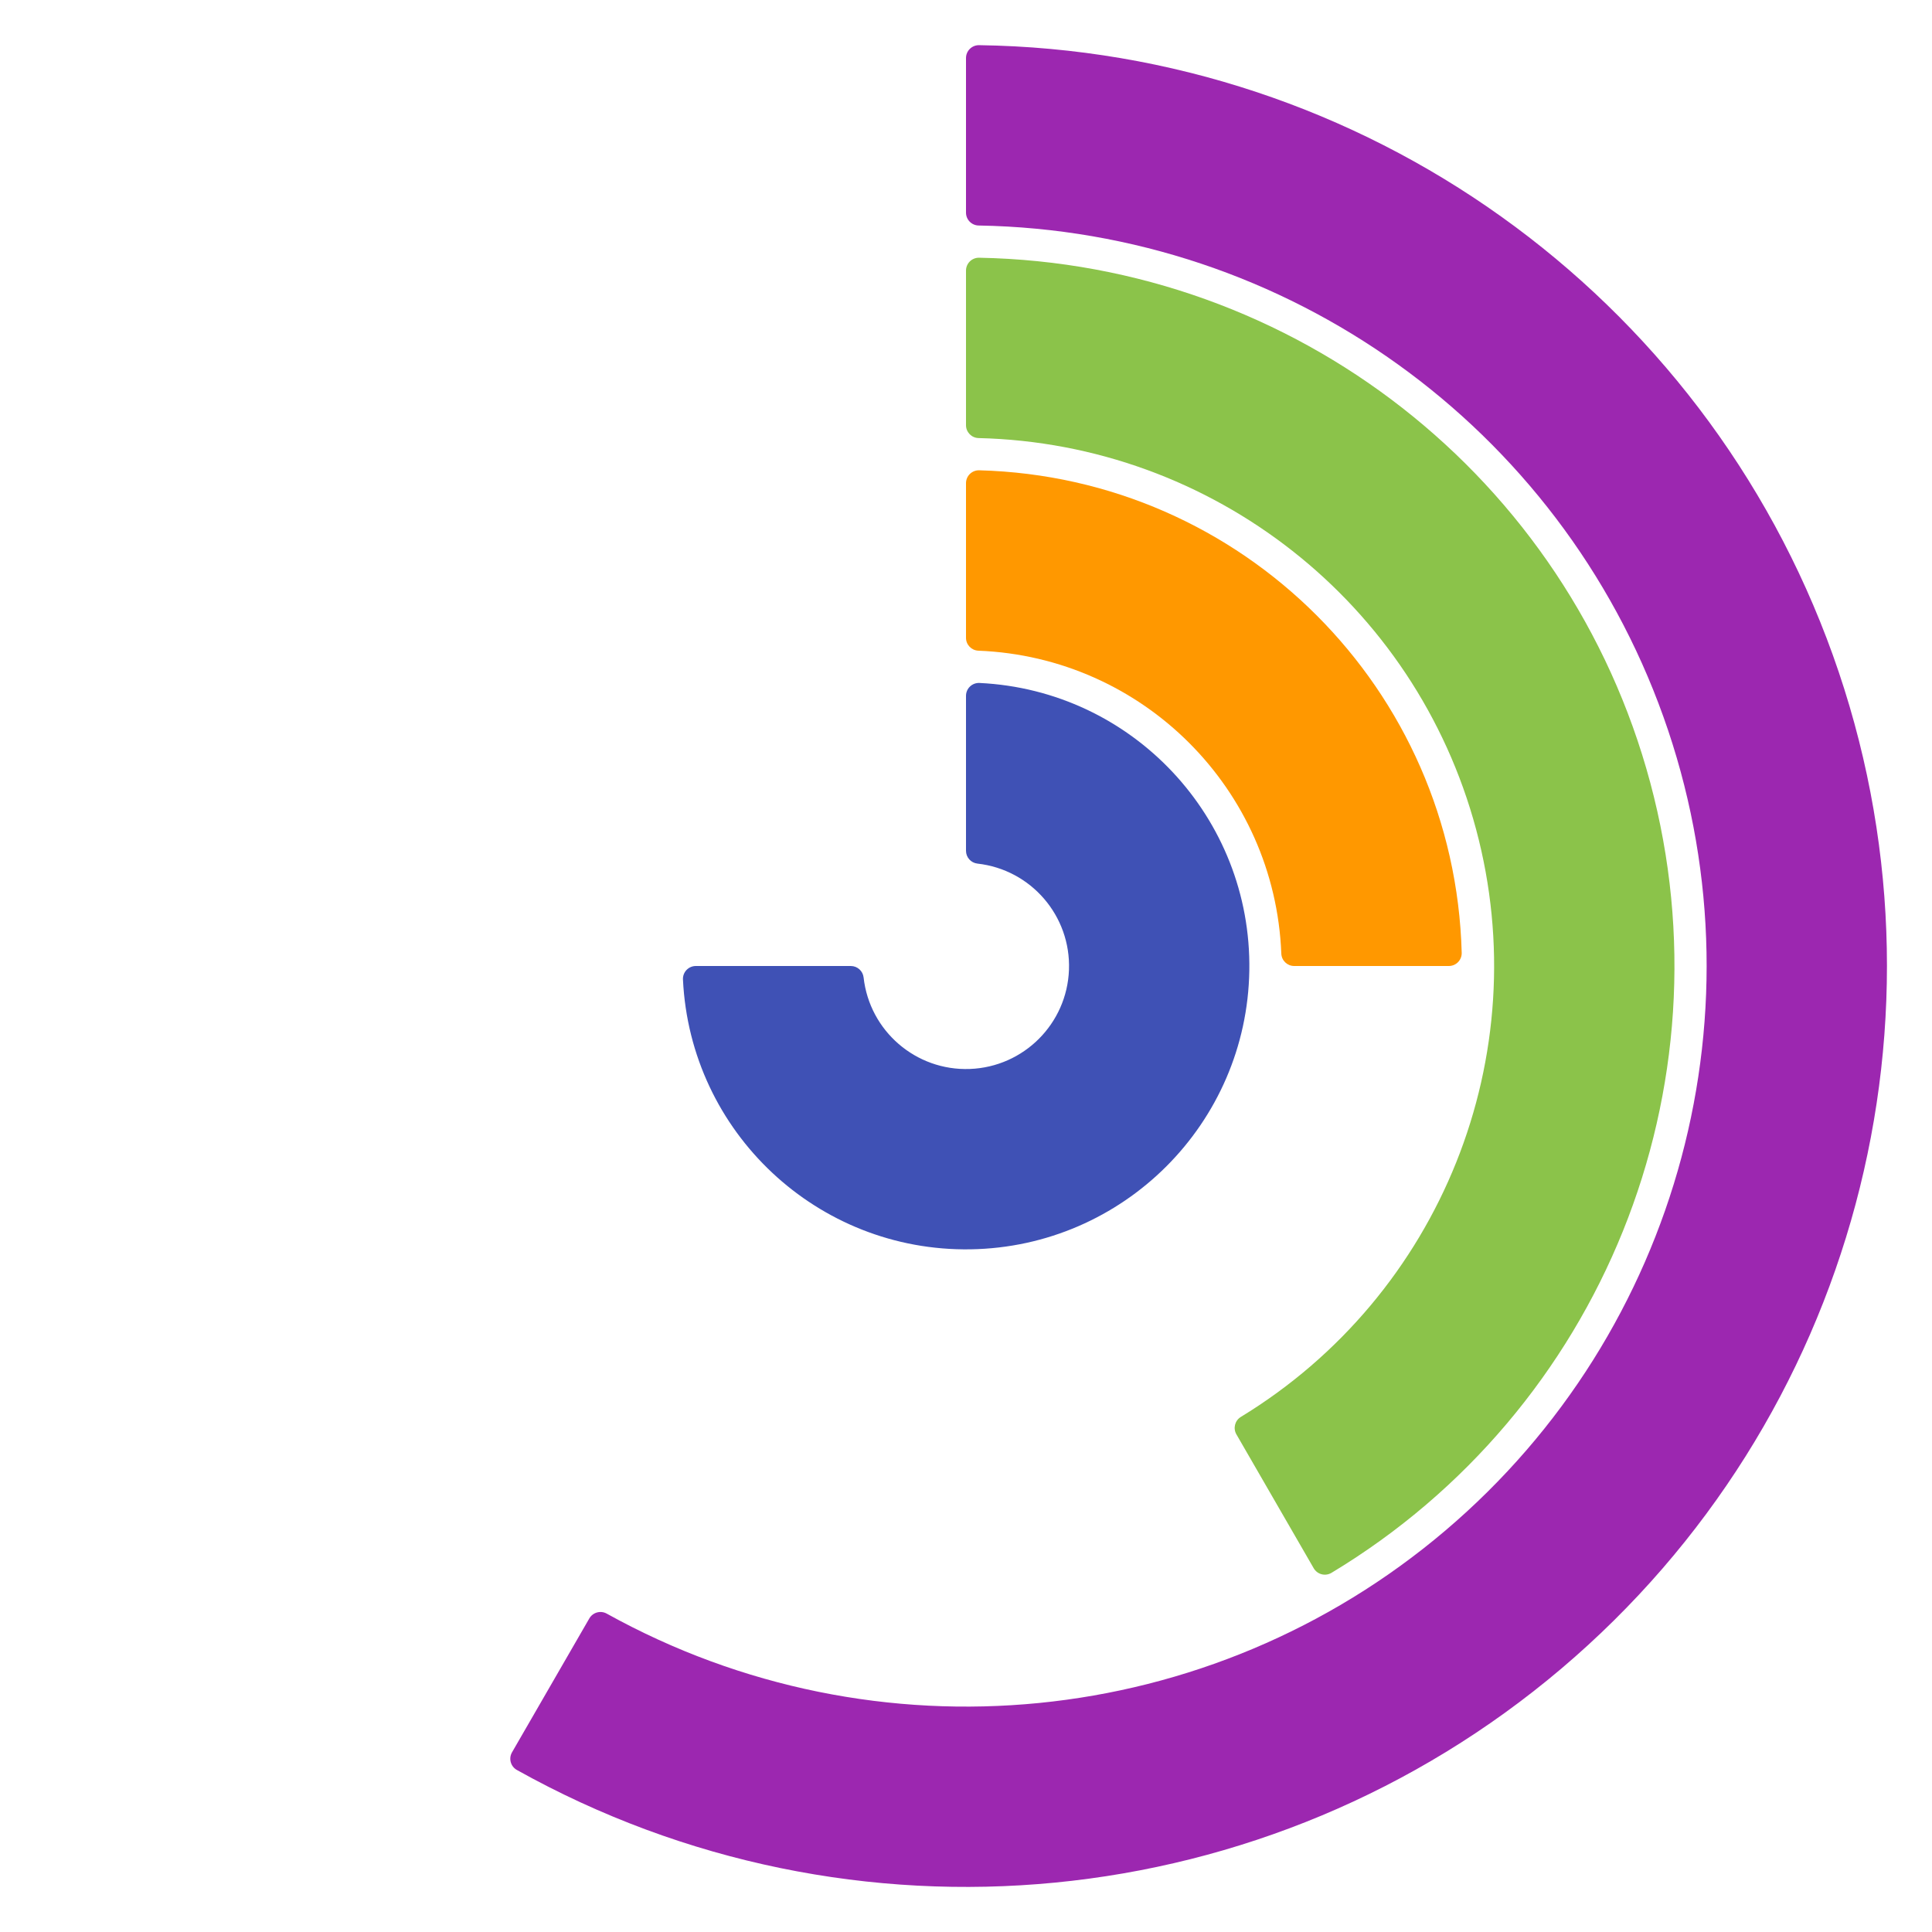
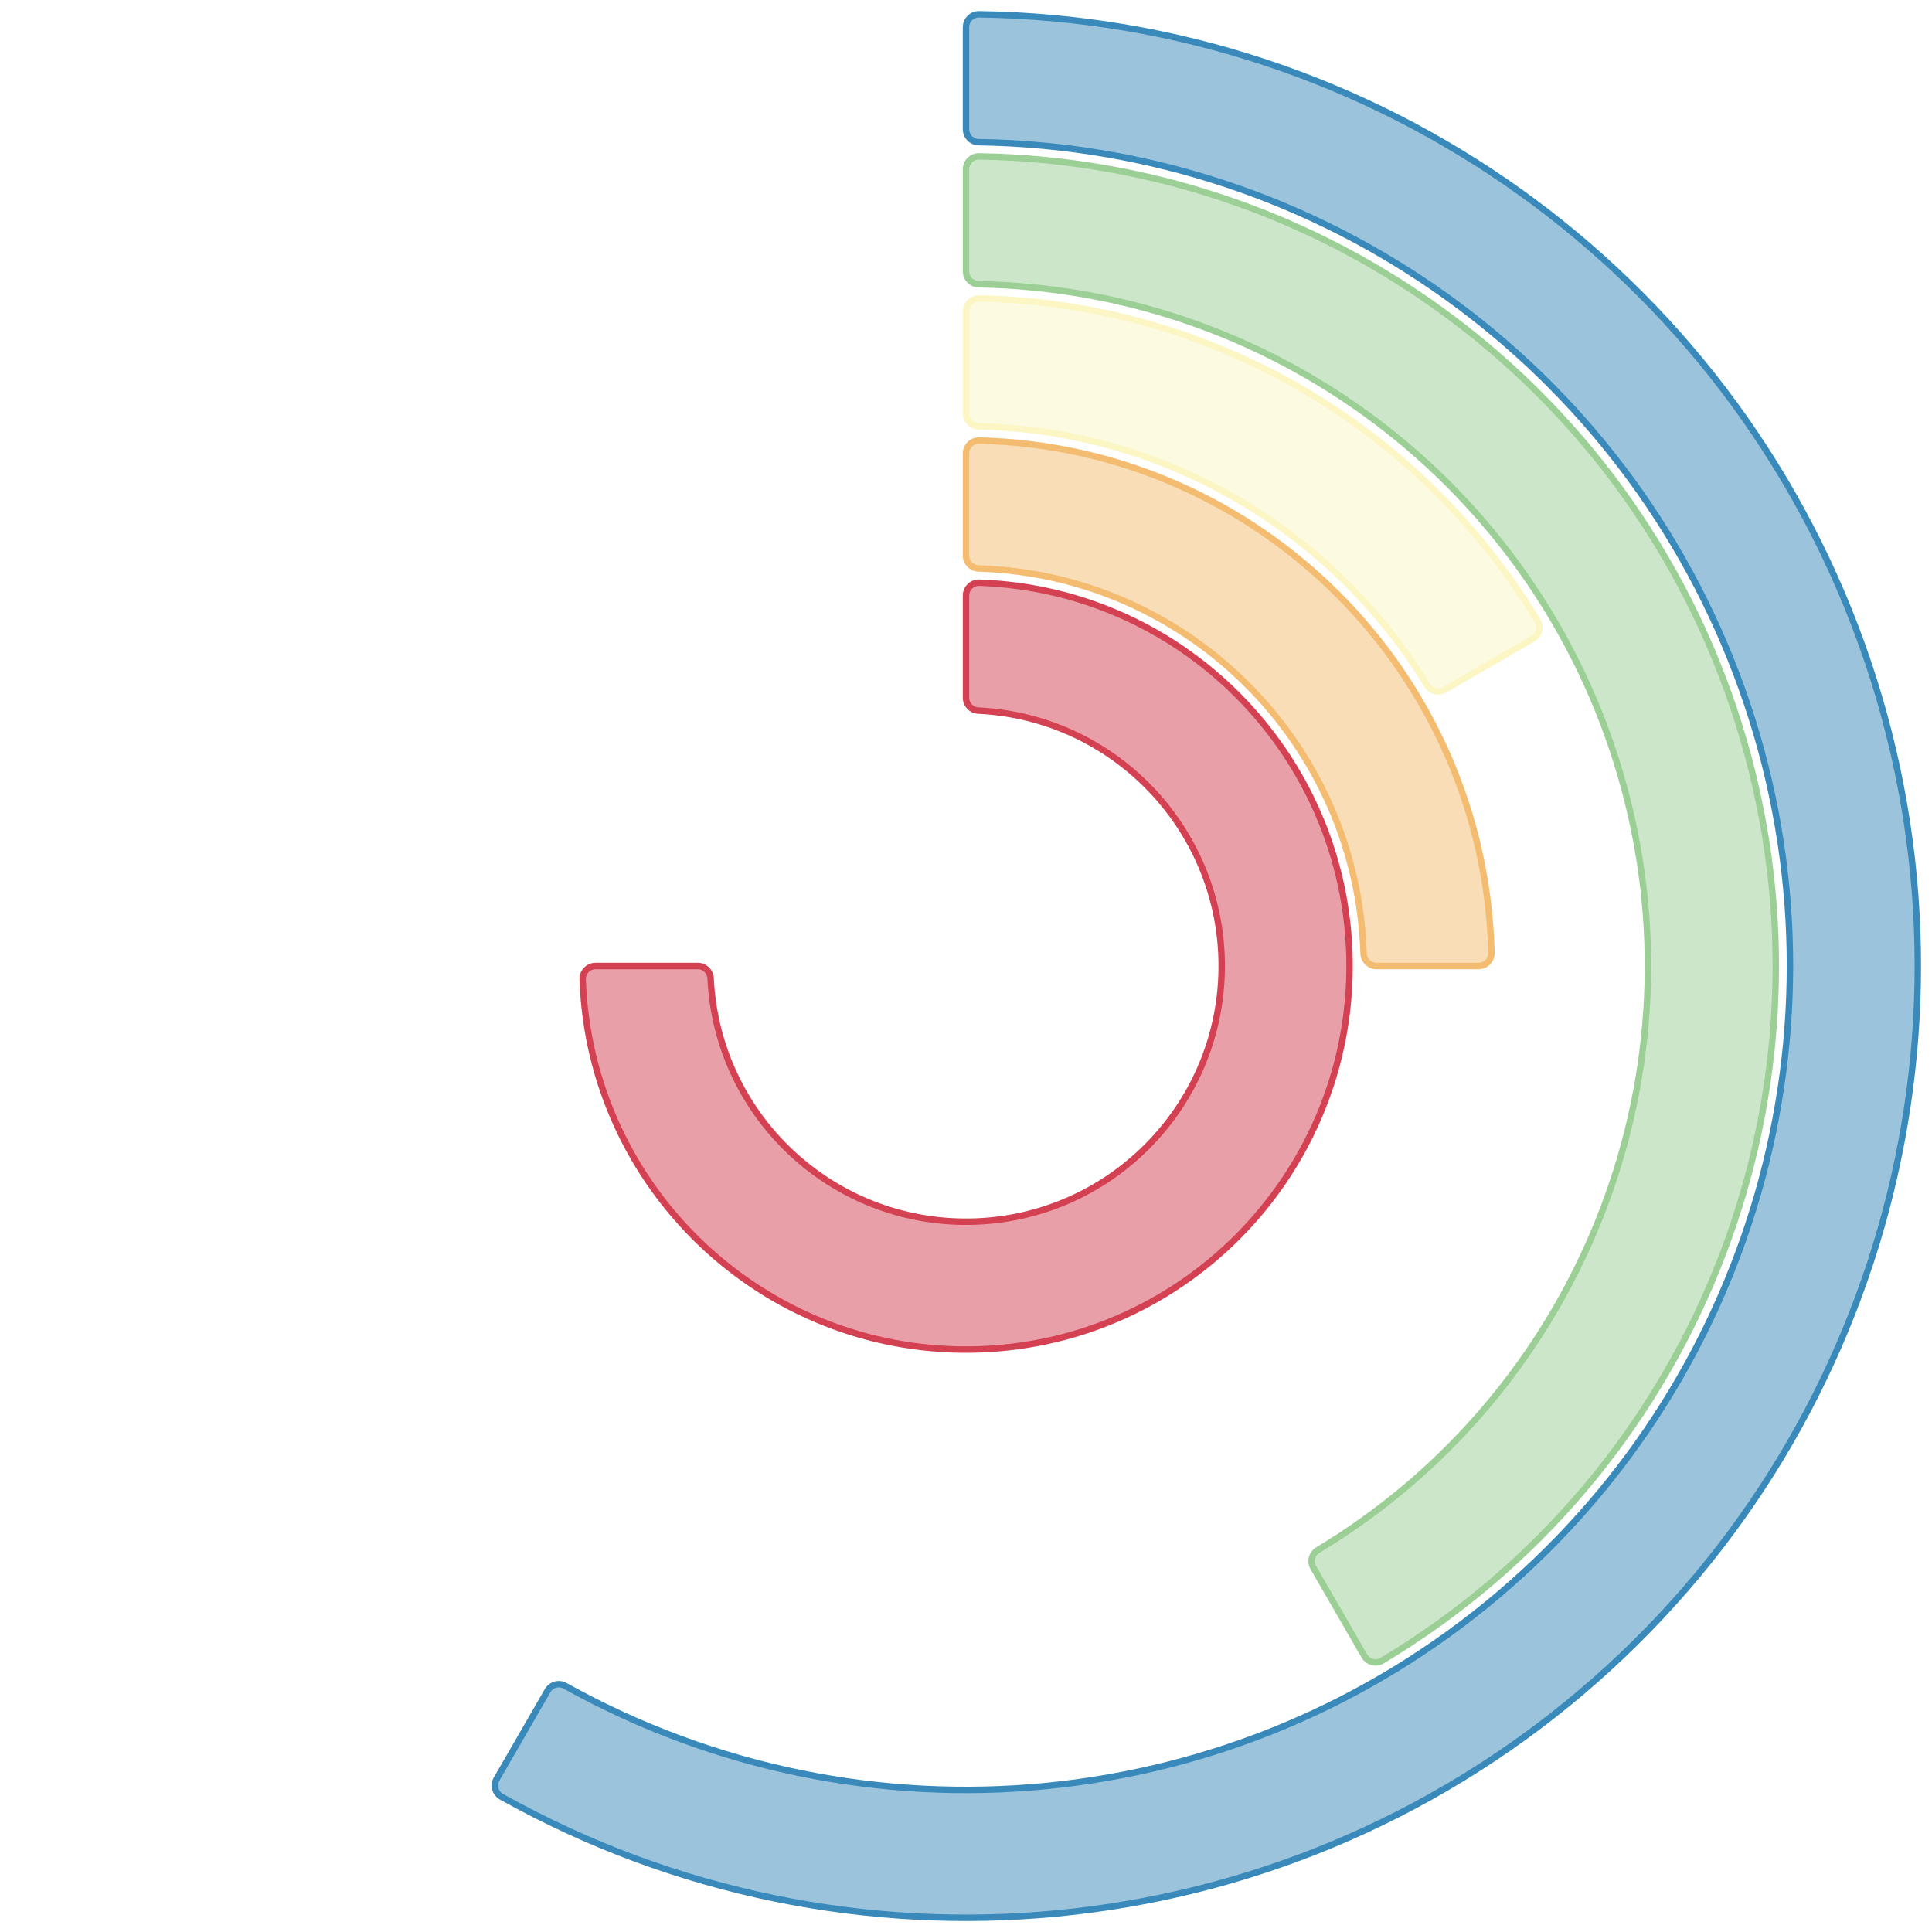
- <svg xmlns="http://www.w3.org/2000/svg" version="1.1" width="300" height="300" class="barsCircular" id="Fruit">
-   <g transform="translate(150,150)" class="barsCircular" id="Fruit">
-     <path d="M2.6645352591003757e-15,-41.952A2,2,0,0,1,2.095,-43.95A44,44,0,1,1,-43.95,2.095A2,2,0,0,1,-41.952,5.329070518200751e-15L-17.889,2.220446049250313e-15A2,2,0,0,1,-15.901,1.778A16,16,0,1,0,1.778,-15.901A2,2,0,0,1,1.3322676295501878e-15,-17.889Z" class="bar" style="fill: #3f51b5;" />
-     <path d="M3.9968028886505635e-15,-74.973A2,2,0,0,1,2.053,-76.973A77,77,0,0,1,76.973,-2.053A2,2,0,0,1,74.973,0L50.961,0A2,2,0,0,1,48.962,-1.922A49,49,0,0,0,1.922,-48.962A2,2,0,0,1,2.6645352591003757e-15,-50.961Z" class="bar" style="fill: #ff9800;" />
-     <path d="M7.105427357601002e-15,-107.981A2,2,0,0,1,2.037,-109.981A110,110,0,0,1,56.755,94.228A2,2,0,0,1,53.991,93.515L41.988,72.726A2,2,0,0,1,42.679,70.018A82,82,0,0,0,1.952,-81.977A2,2,0,0,1,5.329070518200751e-15,-83.976Z" class="bar" style="fill: #8bc34a;" />
-     <path d="M8.881784197001252e-15,-140.986A2,2,0,0,1,2.028,-142.986A143,143,0,1,1,-69.736,124.843A2,2,0,0,1,-70.493,122.097L-58.491,101.31A2,2,0,0,1,-55.789,100.561A115,115,0,1,0,1.966,-114.983A2,2,0,0,1,7.549516567451064e-15,-116.983Z" class="bar" style="fill: #9c27b0;" />
+ <svg xmlns="http://www.w3.org/2000/svg" version="1.1" width="300" height="300">
+   <g class="seriesGroup" transform="translate(150,150)">
+     <g class="barsCircular">
+       <path class="bar" d="M0,-57.524A2,2,0,0,1,2.069,-59.523A59.559,59.559,0,1,1,-59.523,2.069A2,2,0,0,1,-57.524,0L-41.658,0A2,2,0,0,1,-39.66,1.904A39.706,39.706,0,1,0,1.904,-39.66A2,2,0,0,1,0,-41.658Z" fill="rgb(211, 65, 82)" fill-opacity="0.5" stroke="rgb(211, 65, 82)" stroke-width="1px" />
+       <path class="bar" d="M0,-79.593A2,2,0,0,1,2.05,-81.592A81.618,81.618,0,0,1,81.592,-2.05A2,2,0,0,1,79.593,0L63.733,0A2,2,0,0,1,61.734,-1.937A61.765,61.765,0,0,0,1.937,-61.734A2,2,0,0,1,0,-63.733Z" fill="rgb(244, 188, 113)" fill-opacity="0.5" stroke="rgb(244, 188, 113)" stroke-width="1px" />
+       <path class="bar" d="M0,-101.657A2,2,0,0,1,2.039,-103.656A103.676,103.676,0,0,1,88.749,-53.594A2,2,0,0,1,88.037,-50.828L74.305,-42.9A2,2,0,0,1,71.597,-43.592A83.824,83.824,0,0,0,1.953,-83.801A2,2,0,0,1,0,-85.8Z" fill="rgb(251, 246, 196)" fill-opacity="0.5" stroke="rgb(251, 246, 196)" stroke-width="1px" />
+       <path class="bar" d="M0,-123.719A2,2,0,0,1,2.032,-125.719A125.735,125.735,0,0,1,64.619,107.86A2,2,0,0,1,61.86,107.144L53.932,93.413A2,2,0,0,1,54.632,90.7A105.882,105.882,0,0,0,1.963,-105.864A2,2,0,0,1,0,-107.864Z" fill="rgb(155, 207, 149)" fill-opacity="0.5" stroke="rgb(155, 207, 149)" stroke-width="1px" />
+       <path class="bar" d="M0,-145.78A2,2,0,0,1,2.027,-147.78A147.794,147.794,0,1,1,-72.134,128.995A2,2,0,0,1,-72.89,126.25L-64.963,112.519A2,2,0,0,1,-62.258,111.772A127.941,127.941,0,1,0,1.969,-127.926A2,2,0,0,1,0,-129.926Z" fill="rgb(57, 138, 187)" fill-opacity="0.5" stroke="rgb(57, 138, 187)" stroke-width="1px" />
+     </g>
  </g>
</svg>
